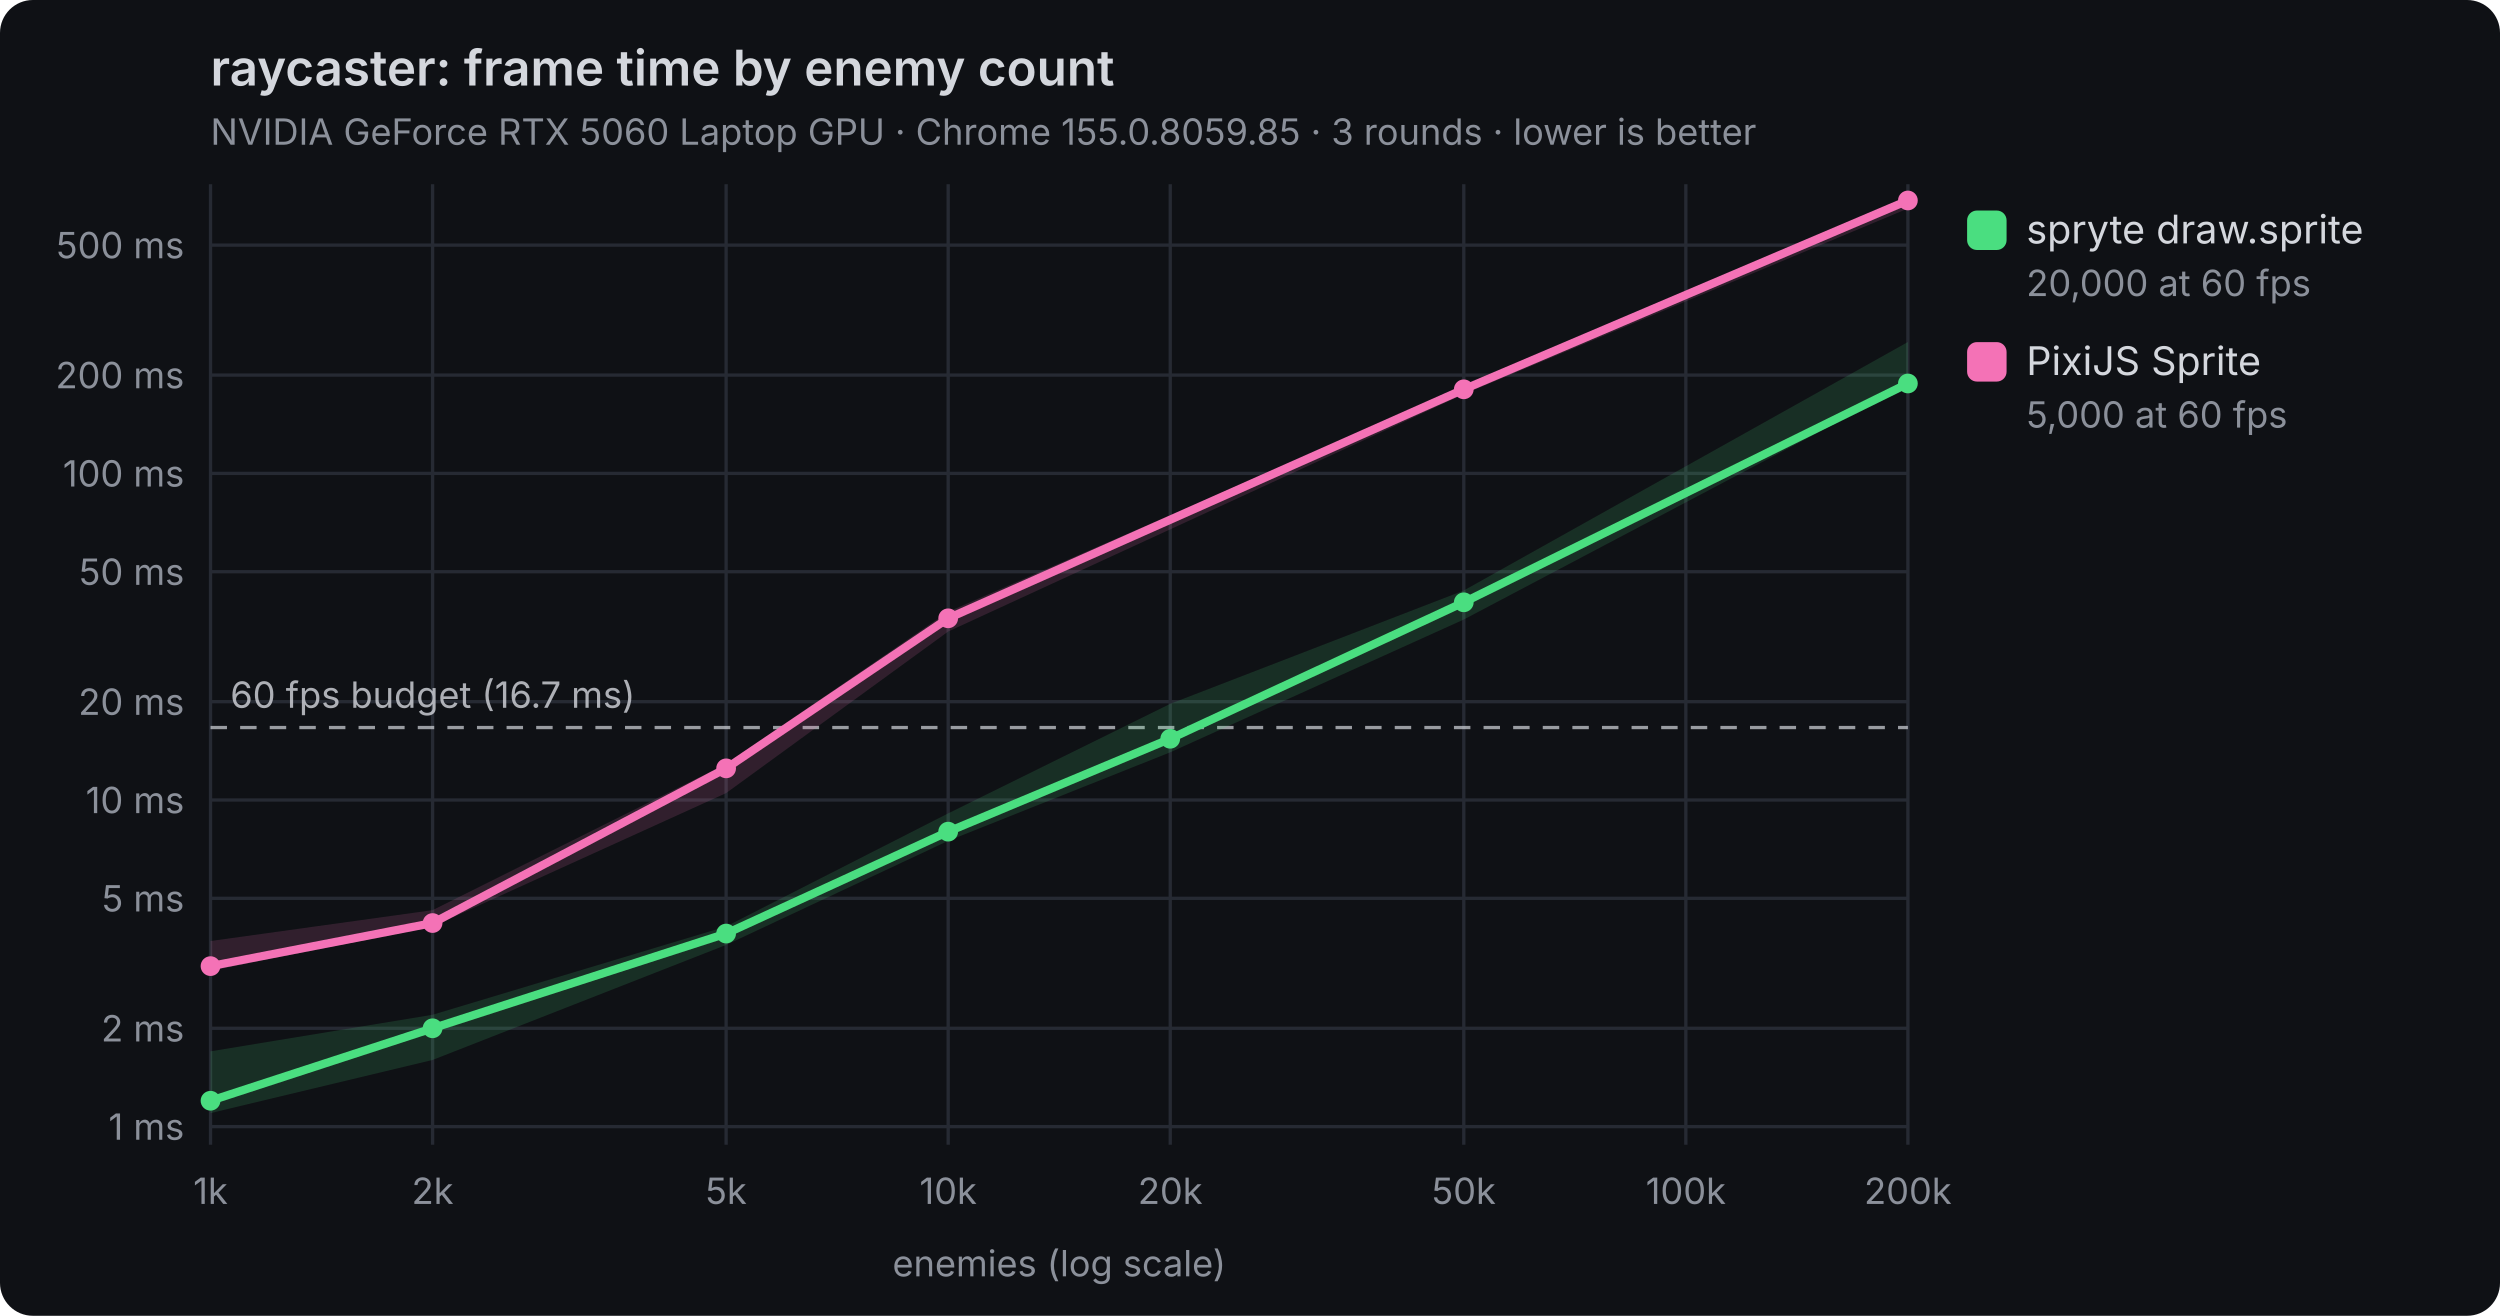
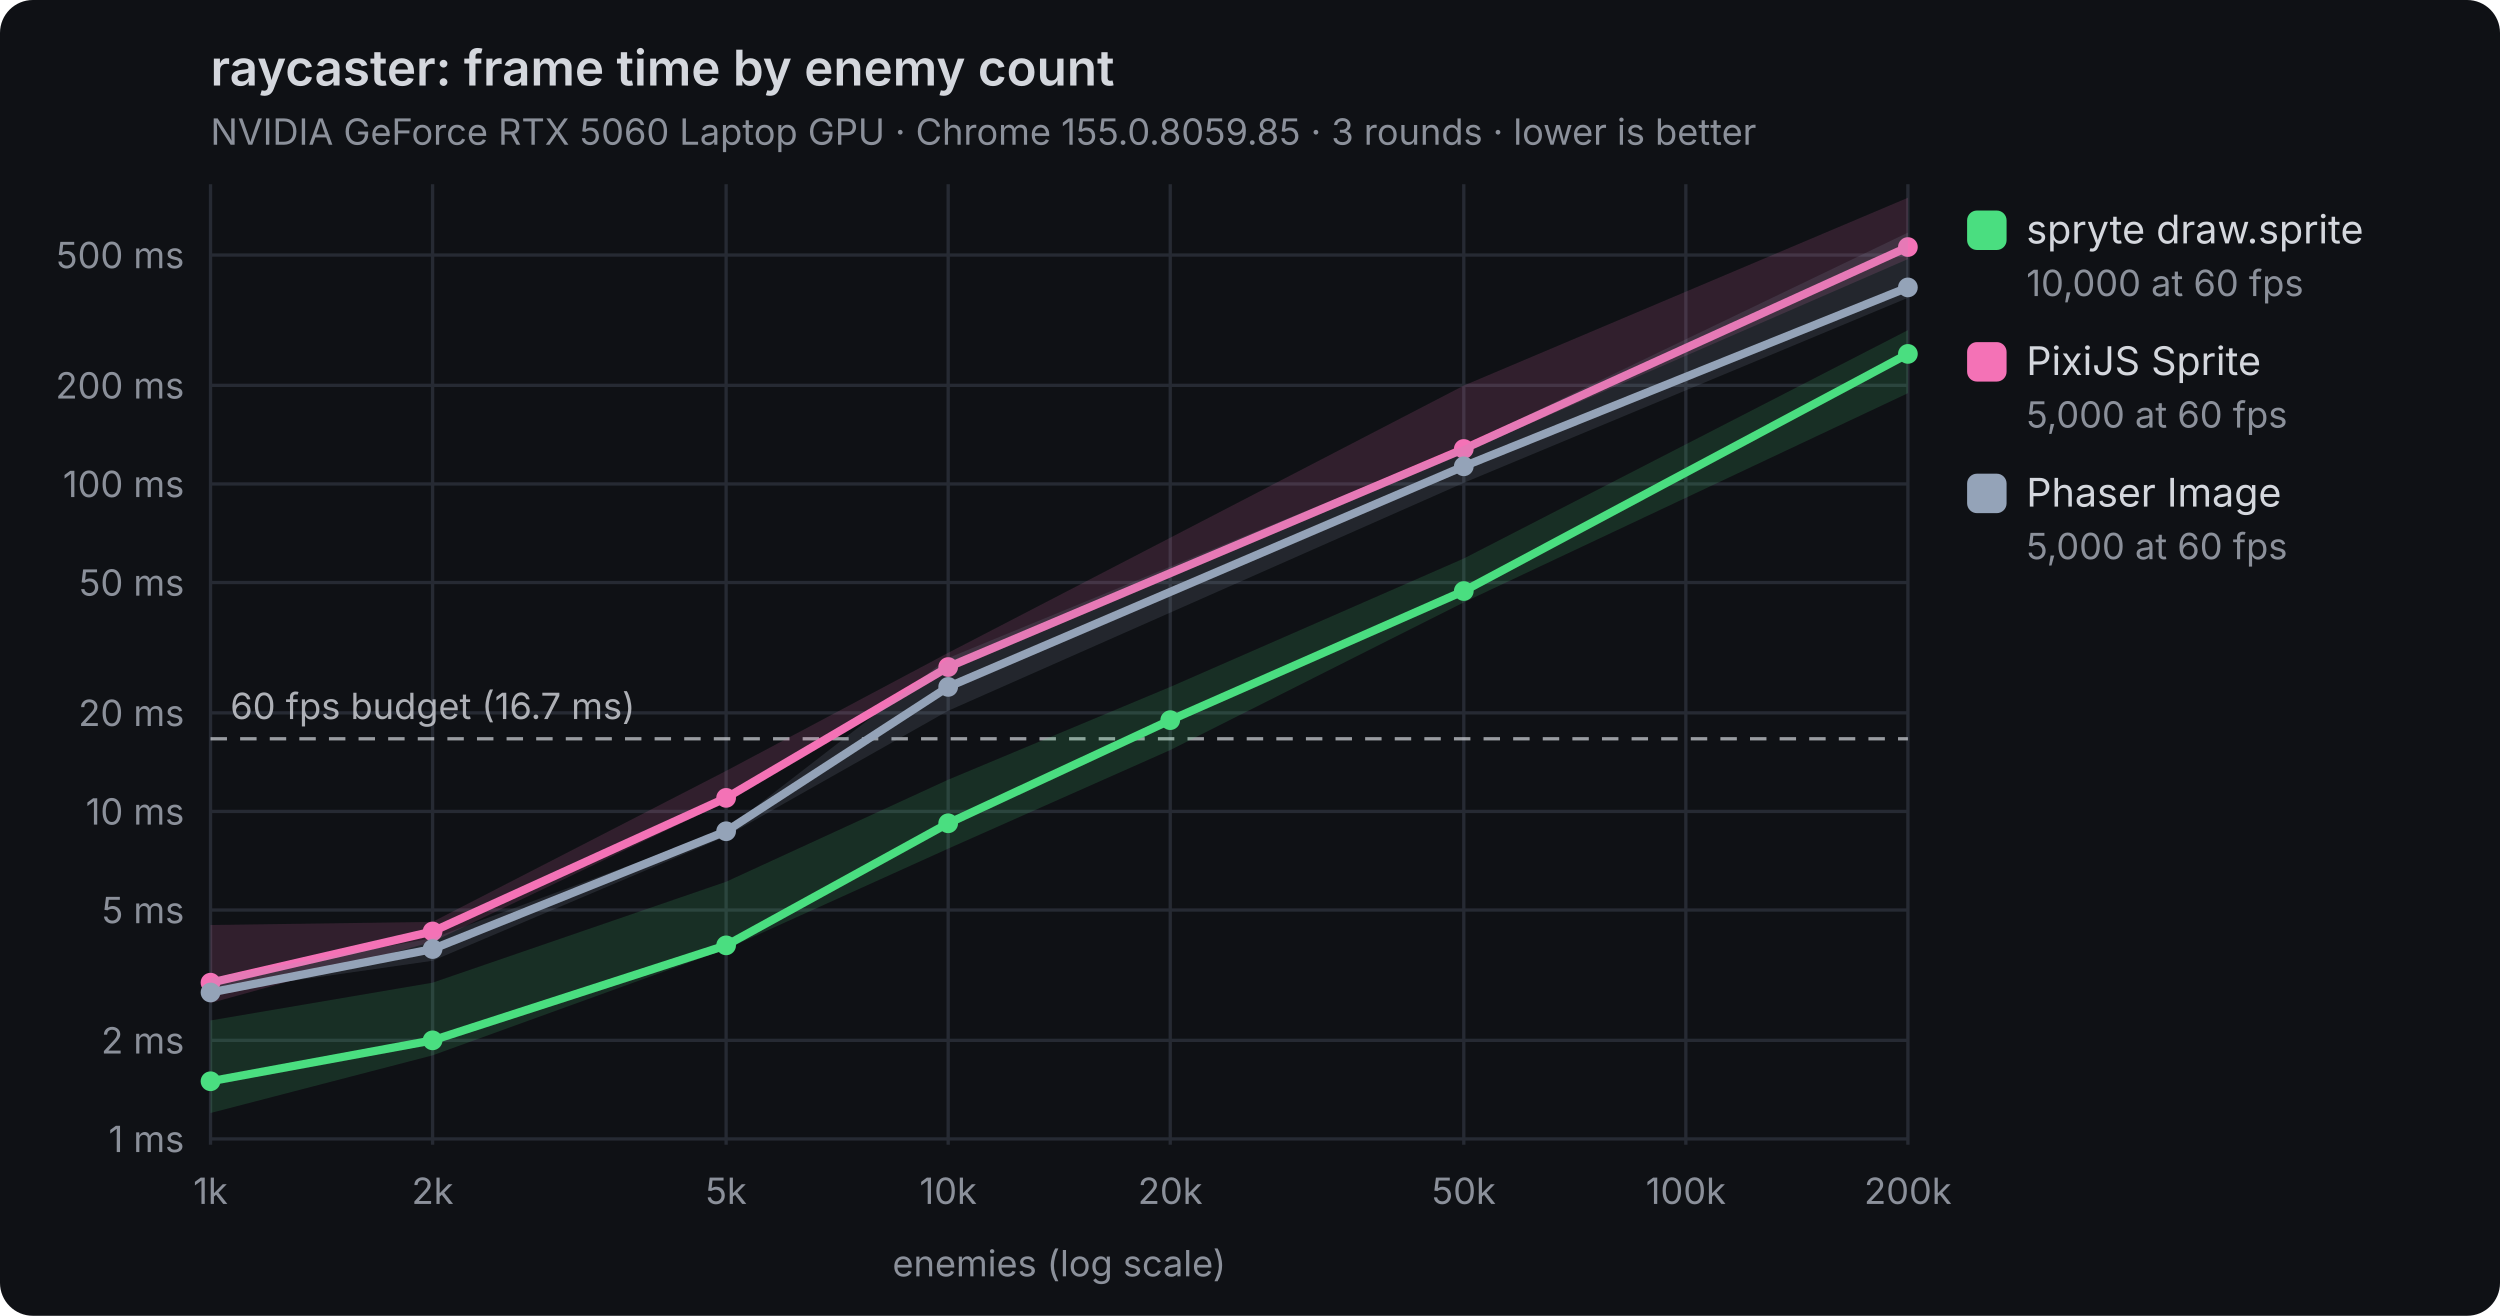
<svg xmlns="http://www.w3.org/2000/svg" viewBox="0 0 760 400" width="760" height="400" font-family="ui-sans-serif, system-ui, -apple-system, Segoe UI, sans-serif" role="img" aria-label="raycaster: frame time by count">
  <rect width="760" height="400" rx="10" fill="#0f1115" />
  <text x="64" y="26" fill="#d4d7dd" font-size="15" font-weight="600">raycaster: frame time by enemy count</text>
  <text x="64" y="44" fill="#8b909a" font-size="11">NVIDIA GeForce RTX 5060 Laptop GPU · Chrome 155.0.8059.85 · 3 rounds · lower is better</text>
-   <line x1="64" x2="580" y1="342.488" y2="342.488" stroke="#262a33" />
-   <text x="56" y="346.488" fill="#8b909a" font-size="11" text-anchor="end">1 ms</text>
-   <line x1="64" x2="580" y1="312.599" y2="312.599" stroke="#262a33" />
-   <text x="56" y="316.599" fill="#8b909a" font-size="11" text-anchor="end">2 ms</text>
-   <line x1="64" x2="580" y1="273.089" y2="273.089" stroke="#262a33" />
-   <text x="56" y="277.089" fill="#8b909a" font-size="11" text-anchor="end">5 ms</text>
-   <line x1="64" x2="580" y1="243.2" y2="243.2" stroke="#262a33" />
-   <text x="56" y="247.2" fill="#8b909a" font-size="11" text-anchor="end">10 ms</text>
-   <line x1="64" x2="580" y1="213.312" y2="213.312" stroke="#262a33" />
-   <text x="56" y="217.312" fill="#8b909a" font-size="11" text-anchor="end">20 ms</text>
-   <line x1="64" x2="580" y1="173.801" y2="173.801" stroke="#262a33" />
-   <text x="56" y="177.801" fill="#8b909a" font-size="11" text-anchor="end">50 ms</text>
-   <line x1="64" x2="580" y1="143.913" y2="143.913" stroke="#262a33" />
-   <text x="56" y="147.913" fill="#8b909a" font-size="11" text-anchor="end">100 ms</text>
-   <line x1="64" x2="580" y1="114.024" y2="114.024" stroke="#262a33" />
-   <text x="56" y="118.024" fill="#8b909a" font-size="11" text-anchor="end">200 ms</text>
-   <line x1="64" x2="580" y1="74.514" y2="74.514" stroke="#262a33" />
-   <text x="56" y="78.514" fill="#8b909a" font-size="11" text-anchor="end">500 ms</text>
+   <line x1="64" x2="580" y1="346.235" y2="346.235" stroke="#262a33" />
+   <text x="56" y="350.235" fill="#8b909a" font-size="11" text-anchor="end">1 ms</text>
+   <line x1="64" x2="580" y1="316.265" y2="316.265" stroke="#262a33" />
+   <text x="56" y="320.265" fill="#8b909a" font-size="11" text-anchor="end">2 ms</text>
+   <line x1="64" x2="580" y1="276.647" y2="276.647" stroke="#262a33" />
+   <text x="56" y="280.647" fill="#8b909a" font-size="11" text-anchor="end">5 ms</text>
+   <line x1="64" x2="580" y1="246.677" y2="246.677" stroke="#262a33" />
+   <text x="56" y="250.677" fill="#8b909a" font-size="11" text-anchor="end">10 ms</text>
+   <line x1="64" x2="580" y1="216.707" y2="216.707" stroke="#262a33" />
+   <text x="56" y="220.707" fill="#8b909a" font-size="11" text-anchor="end">20 ms</text>
+   <line x1="64" x2="580" y1="177.089" y2="177.089" stroke="#262a33" />
+   <text x="56" y="181.089" fill="#8b909a" font-size="11" text-anchor="end">50 ms</text>
+   <line x1="64" x2="580" y1="147.119" y2="147.119" stroke="#262a33" />
+   <text x="56" y="151.119" fill="#8b909a" font-size="11" text-anchor="end">100 ms</text>
+   <line x1="64" x2="580" y1="117.149" y2="117.149" stroke="#262a33" />
+   <text x="56" y="121.149" fill="#8b909a" font-size="11" text-anchor="end">200 ms</text>
+   <line x1="64" x2="580" y1="77.531" y2="77.531" stroke="#262a33" />
+   <text x="56" y="81.531" fill="#8b909a" font-size="11" text-anchor="end">500 ms</text>
  <line x1="64" x2="64" y1="56" y2="348" stroke="#262a33" />
  <text x="64" y="366" fill="#8b909a" font-size="11" text-anchor="middle">1k</text>
  <line x1="131.505" x2="131.505" y1="56" y2="348" stroke="#262a33" />
  <text x="131.505" y="366" fill="#8b909a" font-size="11" text-anchor="middle">2k</text>
  <line x1="220.742" x2="220.742" y1="56" y2="348" stroke="#262a33" />
  <text x="220.742" y="366" fill="#8b909a" font-size="11" text-anchor="middle">5k</text>
  <line x1="288.247" x2="288.247" y1="56" y2="348" stroke="#262a33" />
  <text x="288.247" y="366" fill="#8b909a" font-size="11" text-anchor="middle">10k</text>
  <line x1="355.753" x2="355.753" y1="56" y2="348" stroke="#262a33" />
  <text x="355.753" y="366" fill="#8b909a" font-size="11" text-anchor="middle">20k</text>
  <line x1="444.99" x2="444.99" y1="56" y2="348" stroke="#262a33" />
  <text x="444.99" y="366" fill="#8b909a" font-size="11" text-anchor="middle">50k</text>
  <line x1="512.495" x2="512.495" y1="56" y2="348" stroke="#262a33" />
  <text x="512.495" y="366" fill="#8b909a" font-size="11" text-anchor="middle">100k</text>
  <line x1="580" x2="580" y1="56" y2="348" stroke="#262a33" />
  <text x="580" y="366" fill="#8b909a" font-size="11" text-anchor="middle">200k</text>
  <text x="322" y="388" fill="#8b909a" font-size="11" text-anchor="middle">enemies (log scale)</text>
-   <line x1="64" x2="580" y1="221.173" y2="221.173" stroke="#d4d7dd" stroke-dasharray="5 4" opacity="0.7" />
-   <text x="70" y="215.173" fill="#d4d7dd" font-size="11" opacity="0.8">60 fps budget (16.7 ms)</text>
-   <polygon points="64,338.378 131.505,322.221 220.742,287.254 288.247,255.605 355.753,228.692 444.99,188.327 580,117.084 580,103.973 444.99,179.51 355.753,213.963 288.247,247.267 220.742,281.646 131.505,308.49 64,319.607" fill="#4ade80" opacity="0.15" />
-   <polyline points="64,334.626 131.505,312.599 220.742,283.802 288.247,252.822 355.753,224.582 444.99,183.101 580,116.578" fill="none" stroke="#4ade80" stroke-width="2.5" stroke-linejoin="round" />
-   <circle cx="64" cy="334.626" r="3" fill="#4ade80" />
-   <circle cx="131.505" cy="312.599" r="3" fill="#4ade80" />
-   <circle cx="220.742" cy="283.802" r="3" fill="#4ade80" />
-   <circle cx="288.247" cy="252.822" r="3" fill="#4ade80" />
-   <circle cx="355.753" cy="224.582" r="3" fill="#4ade80" />
-   <circle cx="444.99" cy="183.101" r="3" fill="#4ade80" />
-   <circle cx="580" cy="116.578" r="3" fill="#4ade80" />
-   <polygon points="64,295.116 131.505,281.646 220.742,241.096 288.247,191.98 444.99,119.831 580,63.38 580,60.11 444.99,117.76 288.247,185.977 220.742,232.22 131.505,276.684 64,286.072" fill="#f472b6" opacity="0.15" />
-   <polyline points="64,293.702 131.505,280.607 220.742,233.578 288.247,187.966 444.99,118.352 580,60.945" fill="none" stroke="#f472b6" stroke-width="2.5" stroke-linejoin="round" />
-   <circle cx="64" cy="293.702" r="3" fill="#f472b6" />
-   <circle cx="131.505" cy="280.607" r="3" fill="#f472b6" />
-   <circle cx="220.742" cy="233.578" r="3" fill="#f472b6" />
-   <circle cx="288.247" cy="187.966" r="3" fill="#f472b6" />
-   <circle cx="444.99" cy="118.352" r="3" fill="#f472b6" />
-   <circle cx="580" cy="60.945" r="3" fill="#f472b6" />
+   <line x1="64" x2="580" y1="224.59" y2="224.59" stroke="#d4d7dd" stroke-dasharray="5 4" opacity="0.7" />
+   <text x="70" y="218.59" fill="#d4d7dd" font-size="11" opacity="0.8">60 fps budget (16.7 ms)</text>
+   <polygon points="64,338.352 131.505,320.821 220.742,288.513 288.247,257.978 355.753,228.008 444.99,183.11 580,119.526 580,100.374 444.99,169.786 355.753,208.824 288.247,237.029 220.742,268.049 131.505,298.734 64,310.222" fill="#4ade80" opacity="0.15" />
+   <polyline points="64,328.704 131.505,316.265 220.742,287.39 288.247,250.282 355.753,218.925 444.99,179.672 580,107.588" fill="none" stroke="#4ade80" stroke-width="2.5" stroke-linejoin="round" />
+   <circle cx="64" cy="328.704" r="3" fill="#4ade80" />
+   <circle cx="131.505" cy="316.265" r="3" fill="#4ade80" />
+   <circle cx="220.742" cy="287.39" r="3" fill="#4ade80" />
+   <circle cx="288.247" cy="250.282" r="3" fill="#4ade80" />
+   <circle cx="355.753" cy="218.925" r="3" fill="#4ade80" />
+   <circle cx="444.99" cy="179.672" r="3" fill="#4ade80" />
+   <circle cx="580" cy="107.588" r="3" fill="#4ade80" />
+   <polygon points="64,304.921 131.505,286.295 220.742,243.752 288.247,202.938 444.99,137.505 580,78.759 580,60.121 444.99,117.214 288.247,198.461 220.742,234.347 131.505,280.252 64,281.202" fill="#f472b6" opacity="0.15" />
+   <polyline points="64,298.734 131.505,283.168 220.742,242.556 288.247,202.781 444.99,136.479 580,75.101" fill="none" stroke="#f472b6" stroke-width="2.5" stroke-linejoin="round" />
+   <circle cx="64" cy="298.734" r="3" fill="#f472b6" />
+   <circle cx="131.505" cy="283.168" r="3" fill="#f472b6" />
+   <circle cx="220.742" cy="242.556" r="3" fill="#f472b6" />
+   <circle cx="288.247" cy="202.781" r="3" fill="#f472b6" />
+   <circle cx="444.99" cy="136.479" r="3" fill="#f472b6" />
+   <circle cx="580" cy="75.101" r="3" fill="#f472b6" />
+   <polygon points="64,301.717 131.505,292.069 220.742,254.216 288.247,216.063 444.99,146.775 580,90.527 580,70.713 444.99,135.576 288.247,200.049 220.742,252.204 131.505,285.227 64,297.316" fill="#94a3b8" opacity="0.15" />
+   <polyline points="64,301.717 131.505,288.513 220.742,252.698 288.247,208.824 444.99,141.758 580,87.374" fill="none" stroke="#94a3b8" stroke-width="2.5" stroke-linejoin="round" />
+   <circle cx="64" cy="301.717" r="3" fill="#94a3b8" />
+   <circle cx="131.505" cy="288.513" r="3" fill="#94a3b8" />
+   <circle cx="220.742" cy="252.698" r="3" fill="#94a3b8" />
+   <circle cx="288.247" cy="208.824" r="3" fill="#94a3b8" />
+   <circle cx="444.99" cy="141.758" r="3" fill="#94a3b8" />
+   <circle cx="580" cy="87.374" r="3" fill="#94a3b8" />
  <rect x="598" y="64" width="12" height="12" rx="3" fill="#4ade80" />
  <text x="616" y="74" fill="#d4d7dd" font-size="12">spryte draw.sprite</text>
-   <text x="616" y="90" fill="#8b909a" font-size="11">20,000 at 60 fps</text>
+   <text x="616" y="90" fill="#8b909a" font-size="11">10,000 at 60 fps</text>
  <rect x="598" y="104" width="12" height="12" rx="3" fill="#f472b6" />
  <text x="616" y="114" fill="#d4d7dd" font-size="12">PixiJS Sprite</text>
  <text x="616" y="130" fill="#8b909a" font-size="11">5,000 at 60 fps</text>
+   <rect x="598" y="144" width="12" height="12" rx="3" fill="#94a3b8" />
+   <text x="616" y="154" fill="#d4d7dd" font-size="12">Phaser Image</text>
+   <text x="616" y="170" fill="#8b909a" font-size="11">5,000 at 60 fps</text>
</svg>
